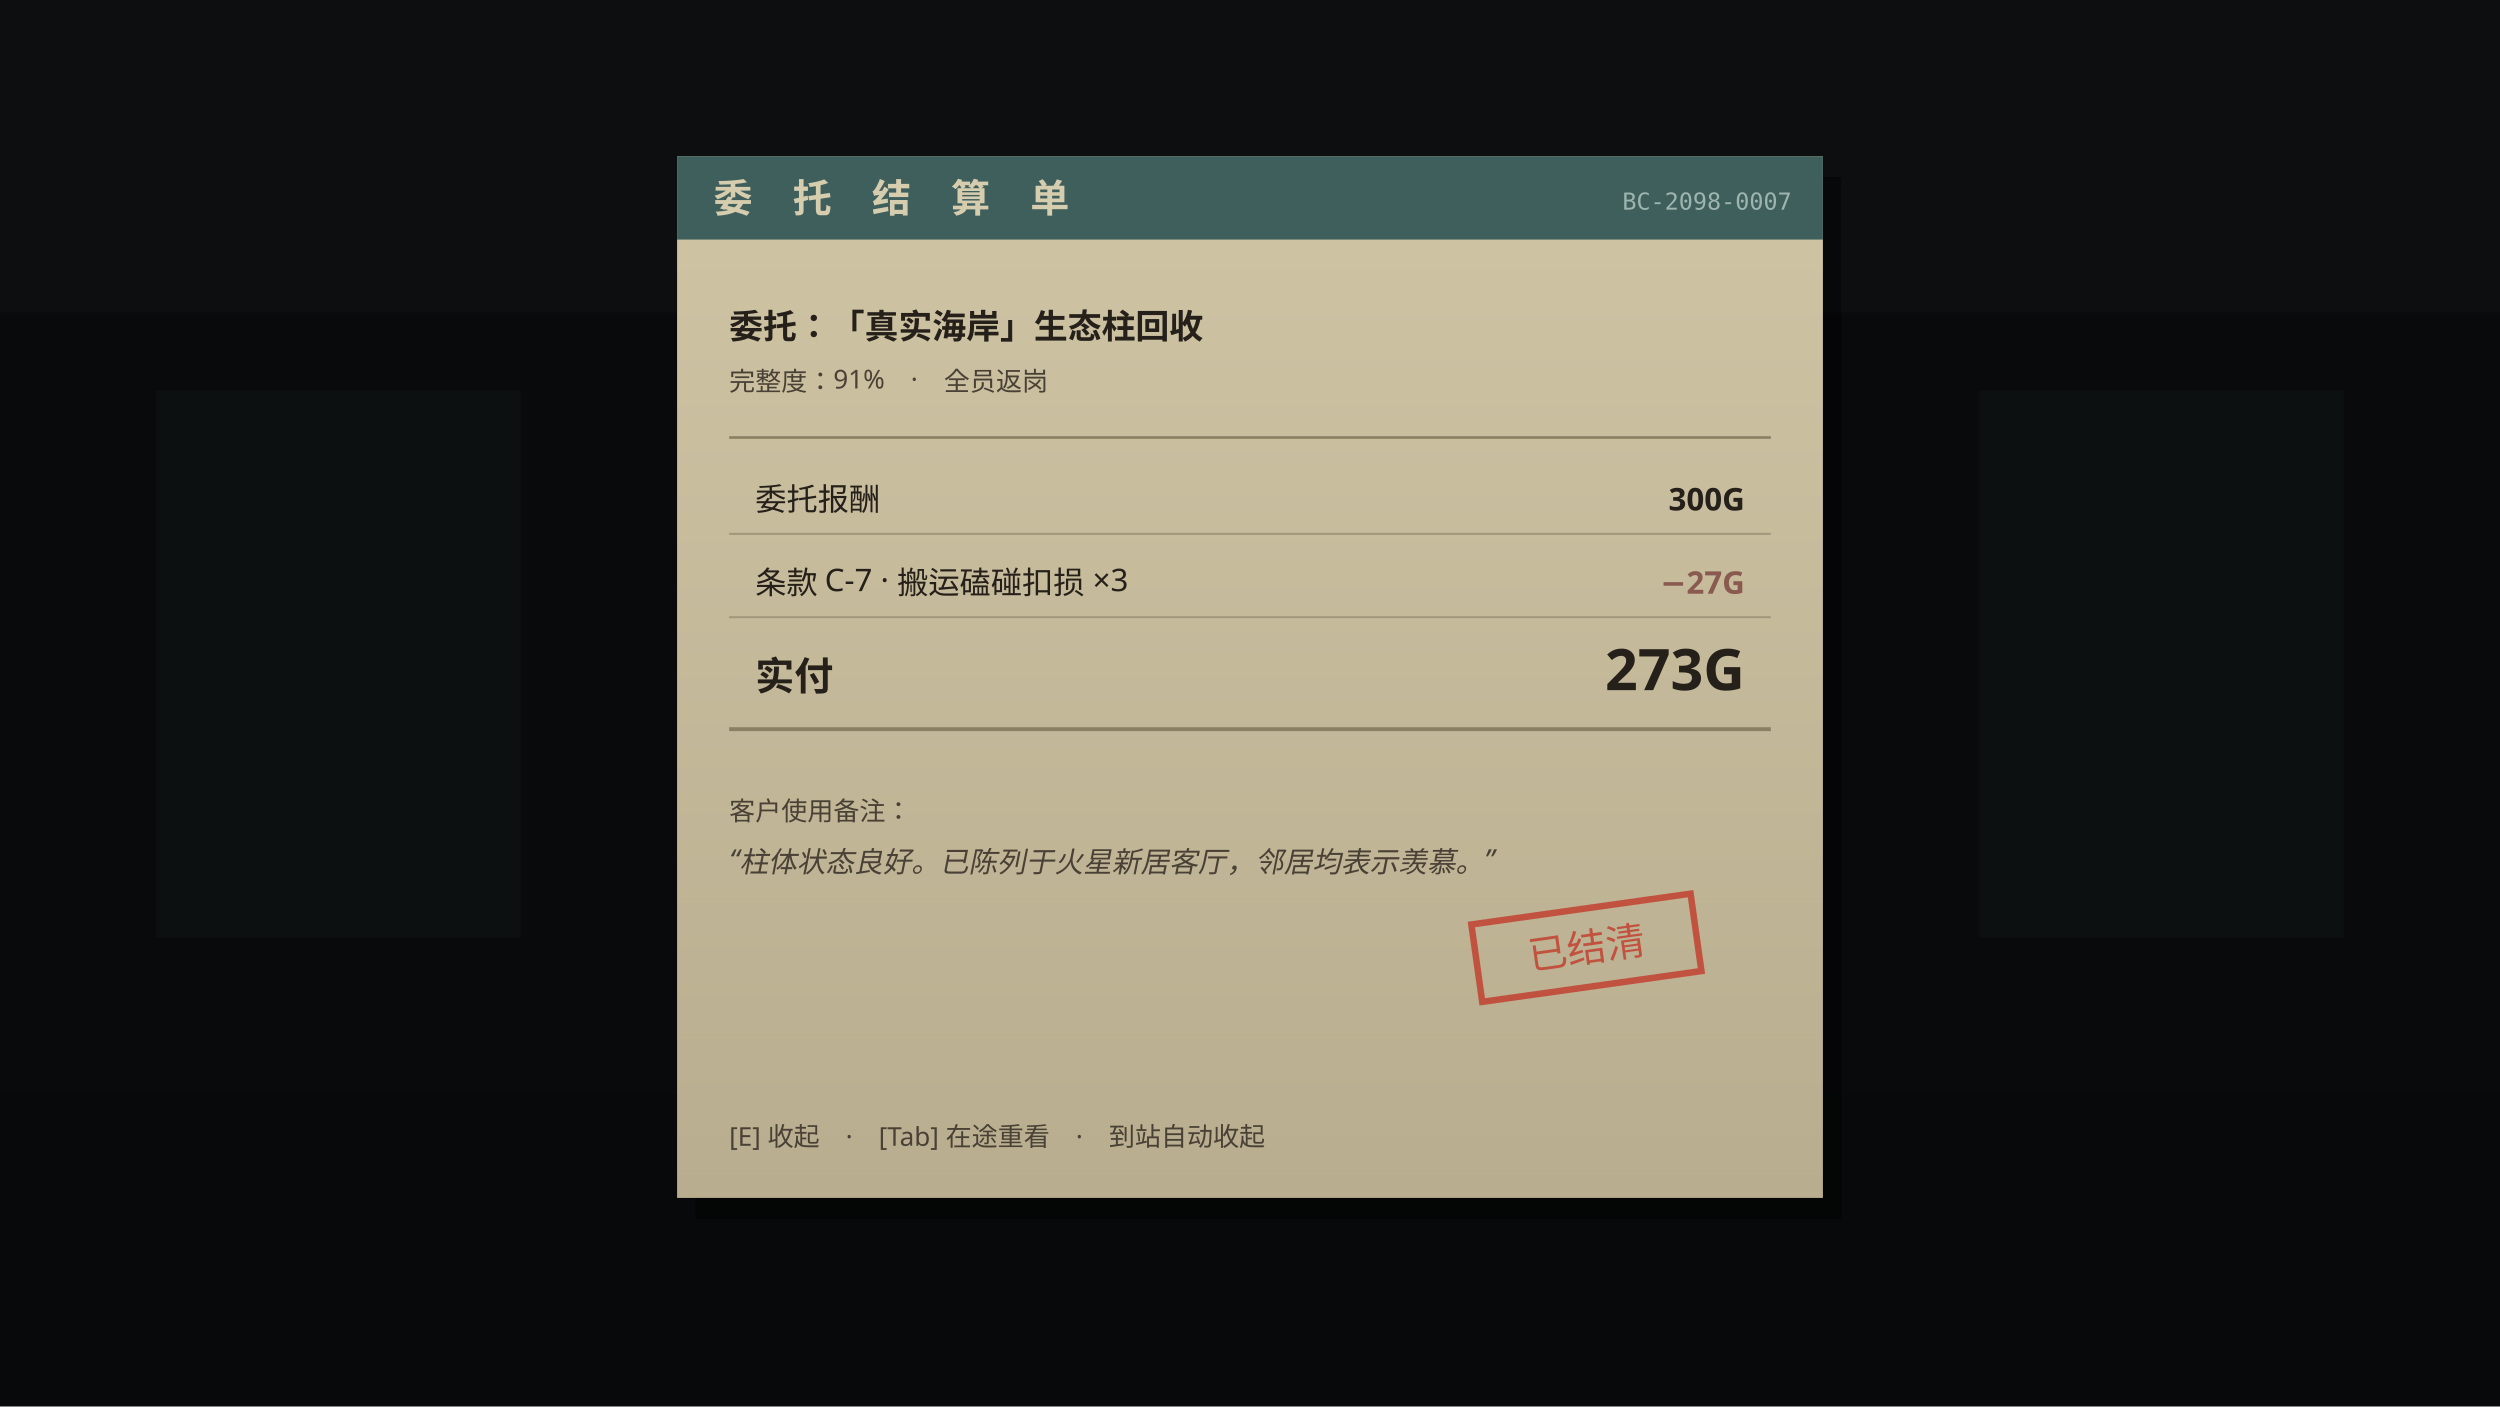
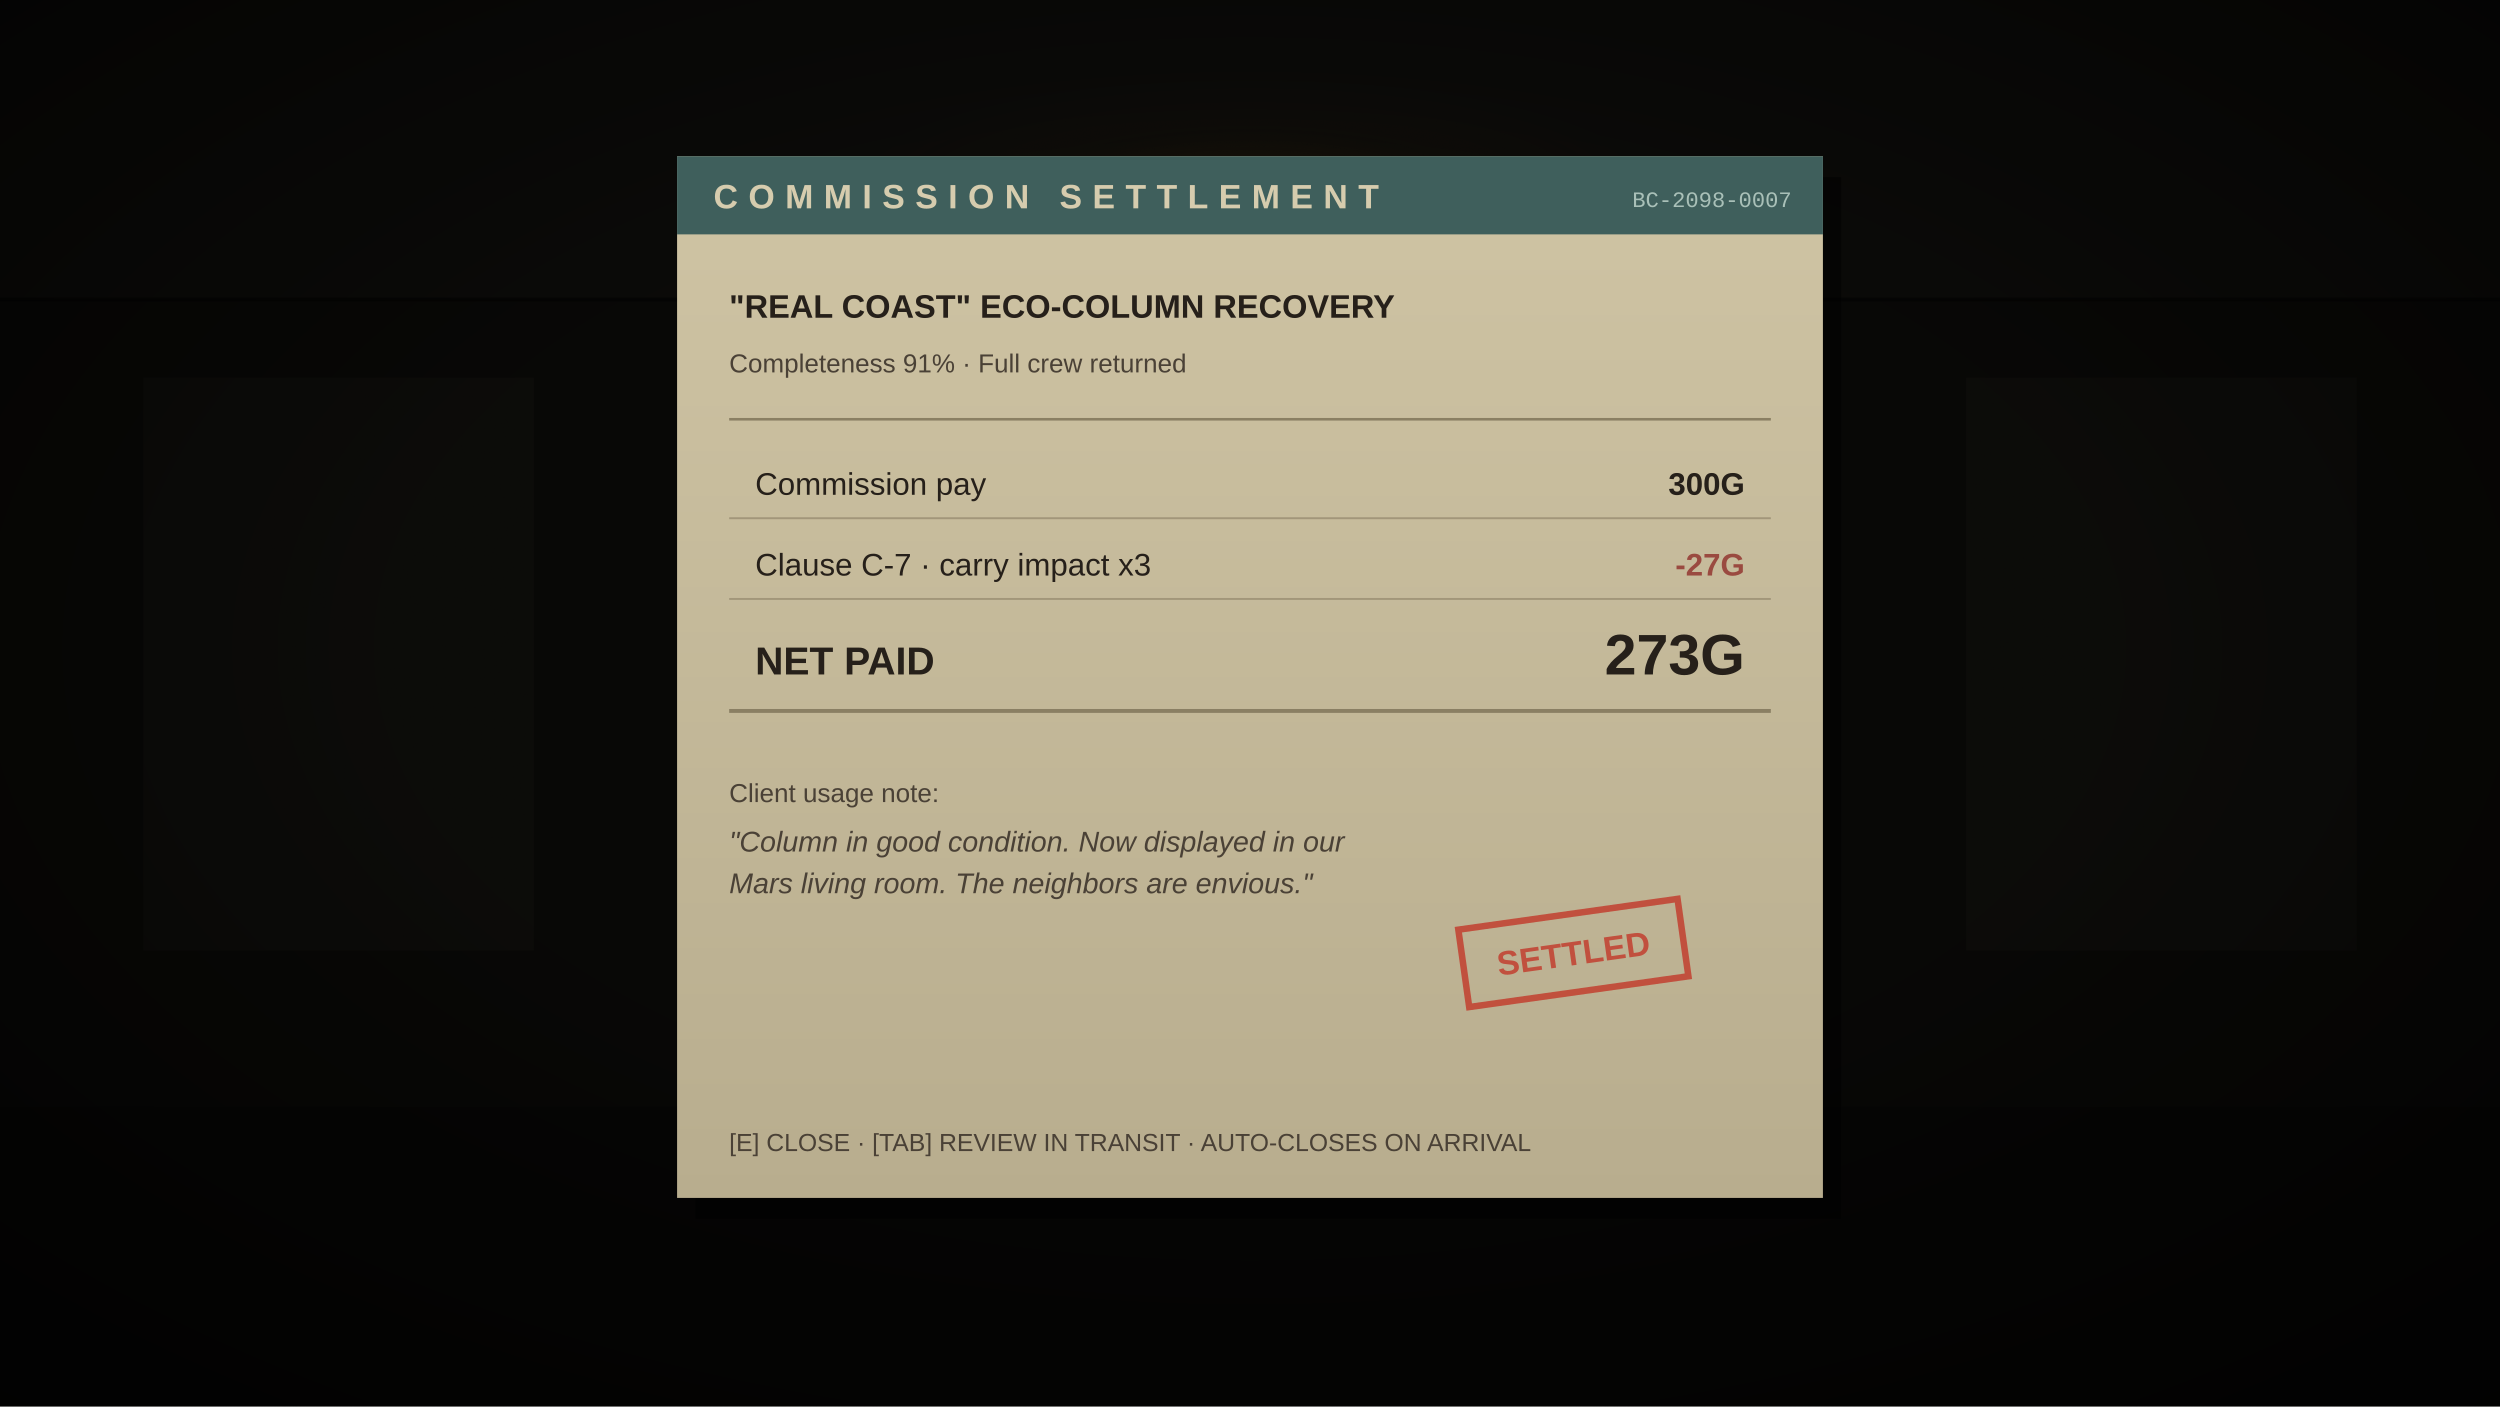
<svg xmlns="http://www.w3.org/2000/svg" width="1920" height="1080" viewBox="0 0 1920 1080">
  <defs>
-     <linearGradient id="olive" x1="0" y1="0" x2="0" y2="1">
-       <stop offset="0" stop-color="#222B22" />
-       <stop offset="1" stop-color="#181F18" />
-     </linearGradient>
+     <radialGradient id="vig" cx="0.5" cy="0.46" r="0.75">
+       <stop offset="0.45" stop-color="#000" stop-opacity="0" />
+       <stop offset="1" stop-color="#000" stop-opacity="0.72" />
+     </radialGradient>
+     <radialGradient id="lamp" cx="0.5" cy="0.5" r="0.5">
+       <stop offset="0" stop-color="#FF9820" stop-opacity="0.34" />
+       <stop offset="0.55" stop-color="#9A6418" stop-opacity="0.10" />
+       <stop offset="1" stop-color="#FF9820" stop-opacity="0" />
+     </radialGradient>
+     <radialGradient id="crtglow" cx="0.5" cy="0.5" r="0.6">
+       <stop offset="0" stop-color="#6CFF5F" stop-opacity="0.16" />
+       <stop offset="1" stop-color="#6CFF5F" stop-opacity="0" />
+     </radialGradient>
    <linearGradient id="paperg" x1="0" y1="0" x2="0" y2="1">
      <stop offset="0" stop-color="#CFC4A4" />
      <stop offset="1" stop-color="#B8AD8E" />
    </linearGradient>
-     <radialGradient id="sodium" cx="0.5" cy="0.5" r="0.5">
-       <stop offset="0" stop-color="#C8861E" stop-opacity="0.5" />
-       <stop offset="1" stop-color="#C8861E" stop-opacity="0" />
-     </radialGradient>
+     <filter id="grain">
+       <feTurbulence type="fractalNoise" baseFrequency="0.9" numOctaves="2" stitchTiles="stitch" />
+       <feColorMatrix type="matrix" values="0 0 0 0 0  0 0 0 0 0  0 0 0 0 0  0 0 0 0.5 0" />
+     </filter>
  </defs>
-   <rect x="0" y="0" width="1920" height="1080" fill="#13171A" />
-   <rect x="0" y="0" width="1920" height="240" fill="#1A2023" />
-   <rect x="0" y="840" width="1920" height="240" fill="#101417" />
-   <rect x="120" y="300" width="280" height="420" fill="#1C2326" />
-   <rect x="1520" y="300" width="280" height="420" fill="#1C2326" />
-   <rect x="0" y="0" width="1920" height="1080" fill="#000" opacity="0.55" />
-   <rect x="534" y="136" width="880" height="800" fill="#000" opacity="0.45" />
+   <rect x="0" y="0" width="1920" height="1080" fill="#14130F" />
+   <rect x="0" y="0" width="1920" height="230" fill="#1B1A15" />
+   <rect x="0" y="850" width="1920" height="230" fill="#0F0E0B" />
+   <rect x="110" y="290" width="300" height="440" fill="#1E1D17" />
+   <rect x="1510" y="290" width="300" height="440" fill="#1E1D17" />
+   <line x1="0" y1="230" x2="1920" y2="230" stroke="#000" stroke-width="3" opacity="0.5" />
+   <ellipse cx="960" cy="150" rx="320" ry="90" fill="url(#lamp)" opacity="0.6" />
+   <rect x="0" y="0" width="1920" height="1080" fill="url(#vig)" />
+   <rect x="0" y="0" width="1920" height="1080" filter="url(#grain)" opacity="0.05" />
+   <rect x="0" y="0" width="1920" height="1080" fill="#000" opacity="0.6" />
+   <rect x="534" y="136" width="880" height="800" fill="#000" opacity="0.5" />
  <rect x="520" y="120" width="880" height="800" fill="url(#paperg)" />
-   <rect x="520" y="120" width="880" height="64" fill="#3F5F5C" />
-   <text x="548" y="163" font-family="KaiTi,FangSong" font-size="30" fill="#D6CCAE" text-anchor="start" letter-spacing="12" font-weight="bold">委 托 结 算 单</text>
-   <text x="1376" y="161" font-family="Consolas,Microsoft YaHei" font-size="18" fill="#9DB5AE" text-anchor="end">BC-2098-0007</text>
-   <text x="560" y="260" font-family="Microsoft YaHei" font-size="26" fill="#26201A" text-anchor="start" font-weight="bold">委托：「真实海岸」生态柱回收</text>
-   <text x="560" y="300" font-family="Microsoft YaHei" font-size="20" fill="#4A4136" text-anchor="start">完整度：91%　·　全员返岗</text>
-   <line x1="560" y1="336" x2="1360" y2="336" stroke="#8A7F63" stroke-width="2" />
-   <text x="580" y="392" font-family="Microsoft YaHei" font-size="24" fill="#26201A" text-anchor="start">委托报酬</text>
-   <text x="1340" y="392" font-family="Microsoft YaHei" font-size="24" fill="#26201A" text-anchor="end" font-weight="bold">300G</text>
-   <line x1="560" y1="410" x2="1360" y2="410" stroke="#A2967A" stroke-width="1.5" />
-   <text x="580" y="456" font-family="Microsoft YaHei" font-size="24" fill="#26201A" text-anchor="start">条款 C-7 · 搬运磕碰扣损 ×3</text>
-   <text x="1340" y="456" font-family="Microsoft YaHei" font-size="24" fill="#8A5A50" text-anchor="end" font-weight="bold">−27G</text>
-   <line x1="560" y1="474" x2="1360" y2="474" stroke="#A2967A" stroke-width="1.5" />
-   <text x="580" y="530" font-family="Microsoft YaHei" font-size="30" fill="#26201A" text-anchor="start" font-weight="bold">实付</text>
-   <text x="1340" y="530" font-family="Microsoft YaHei" font-size="44" fill="#26201A" text-anchor="end" font-weight="bold">273G</text>
-   <line x1="560" y1="560" x2="1360" y2="560" stroke="#8A7F63" stroke-width="3" />
-   <text x="560" y="630" font-family="Microsoft YaHei" font-size="20" fill="#4A4136" text-anchor="start">客户使用备注：</text>
-   <text x="560" y="668" font-family="Microsoft YaHei" font-size="22" fill="#4A4136" text-anchor="start" font-style="italic">“柱体状态良好。已陈列于火星新居客厅，邻居均表示羡慕。”</text>
-   <g transform="translate(1130,710) rotate(-8)" opacity="0.8">
+   <rect x="520" y="120" width="880" height="60" fill="#3F5F5C" />
+   <text x="548" y="160" font-family="'Liberation Sans','Arial','Helvetica Neue',sans-serif" font-size="26" fill="#D6CCAE" text-anchor="start" letter-spacing="8" font-weight="bold">COMMISSION SETTLEMENT</text>
+   <text x="1376" y="159" font-family="'Consolas','Courier New',monospace" font-size="17" fill="#A9C0B8" text-anchor="end">BC-2098-0007</text>
+   <text x="560" y="244" font-family="'Liberation Sans','Arial','Helvetica Neue',sans-serif" font-size="25" fill="#26201A" text-anchor="start" font-weight="bold">"REAL COAST" ECO-COLUMN RECOVERY</text>
+   <text x="560" y="286" font-family="'Liberation Sans','Arial','Helvetica Neue',sans-serif" font-size="20" fill="#4A4136" text-anchor="start">Completeness 91%  ·  Full crew returned</text>
+   <line x1="560" y1="322" x2="1360" y2="322" stroke="#8A7F63" stroke-width="2" />
+   <text x="580" y="380" font-family="'Liberation Sans','Arial','Helvetica Neue',sans-serif" font-size="24" fill="#26201A" text-anchor="start">Commission pay</text>
+   <text x="1340" y="380" font-family="'Liberation Sans','Arial','Helvetica Neue',sans-serif" font-size="24" fill="#26201A" text-anchor="end" font-weight="bold">300G</text>
+   <line x1="560" y1="398" x2="1360" y2="398" stroke="#A2967A" stroke-width="1.5" />
+   <text x="580" y="442" font-family="'Liberation Sans','Arial','Helvetica Neue',sans-serif" font-size="24" fill="#26201A" text-anchor="start">Clause C-7 · carry impact x3</text>
+   <text x="1340" y="442" font-family="'Liberation Sans','Arial','Helvetica Neue',sans-serif" font-size="24" fill="#9A4A40" text-anchor="end" font-weight="bold">-27G</text>
+   <line x1="560" y1="460" x2="1360" y2="460" stroke="#A2967A" stroke-width="1.5" />
+   <text x="580" y="518" font-family="'Liberation Sans','Arial','Helvetica Neue',sans-serif" font-size="30" fill="#26201A" text-anchor="start" font-weight="bold">NET PAID</text>
+   <text x="1340" y="518" font-family="'Liberation Sans','Arial','Helvetica Neue',sans-serif" font-size="44" fill="#26201A" text-anchor="end" font-weight="bold">273G</text>
+   <line x1="560" y1="546" x2="1360" y2="546" stroke="#8A7F63" stroke-width="3" />
+   <text x="560" y="616" font-family="'Liberation Sans','Arial','Helvetica Neue',sans-serif" font-size="20" fill="#4A4136" text-anchor="start">Client usage note:</text>
+   <text x="560" y="654" font-family="'Liberation Sans','Arial','Helvetica Neue',sans-serif" font-size="22" fill="#4A4136" text-anchor="start" font-style="italic">"Column in good condition. Now displayed in our</text>
+   <text x="560" y="686" font-family="'Liberation Sans','Arial','Helvetica Neue',sans-serif" font-size="22" fill="#4A4136" text-anchor="start" font-style="italic"> Mars living room. The neighbors are envious."</text>
+   <g transform="translate(1120,714) rotate(-8)" opacity="0.82">
    <rect x="0" y="0" width="170" height="60" fill="none" stroke="#C23A2B" stroke-width="5" />
-     <text x="85.0" y="40.8" font-family="KaiTi,FangSong" font-size="30" fill="#C23A2B" text-anchor="middle">已结清</text>
+     <text x="85.0" y="39.36" font-family="'Liberation Sans','Arial','Helvetica Neue',sans-serif" font-size="26" fill="#C23A2B" text-anchor="middle" font-weight="bold">SETTLED</text>
  </g>
-   <text x="560" y="880" font-family="Microsoft YaHei" font-size="20" fill="#4A4136" text-anchor="start">[E] 收起　·　[Tab] 在途重看　·　到站自动收起</text>
+   <text x="560" y="884" font-family="'Liberation Sans','Arial','Helvetica Neue',sans-serif" font-size="19" fill="#4A4136" text-anchor="start">[E] CLOSE   ·   [TAB] REVIEW IN TRANSIT   ·   AUTO-CLOSES ON ARRIVAL</text>
</svg>
